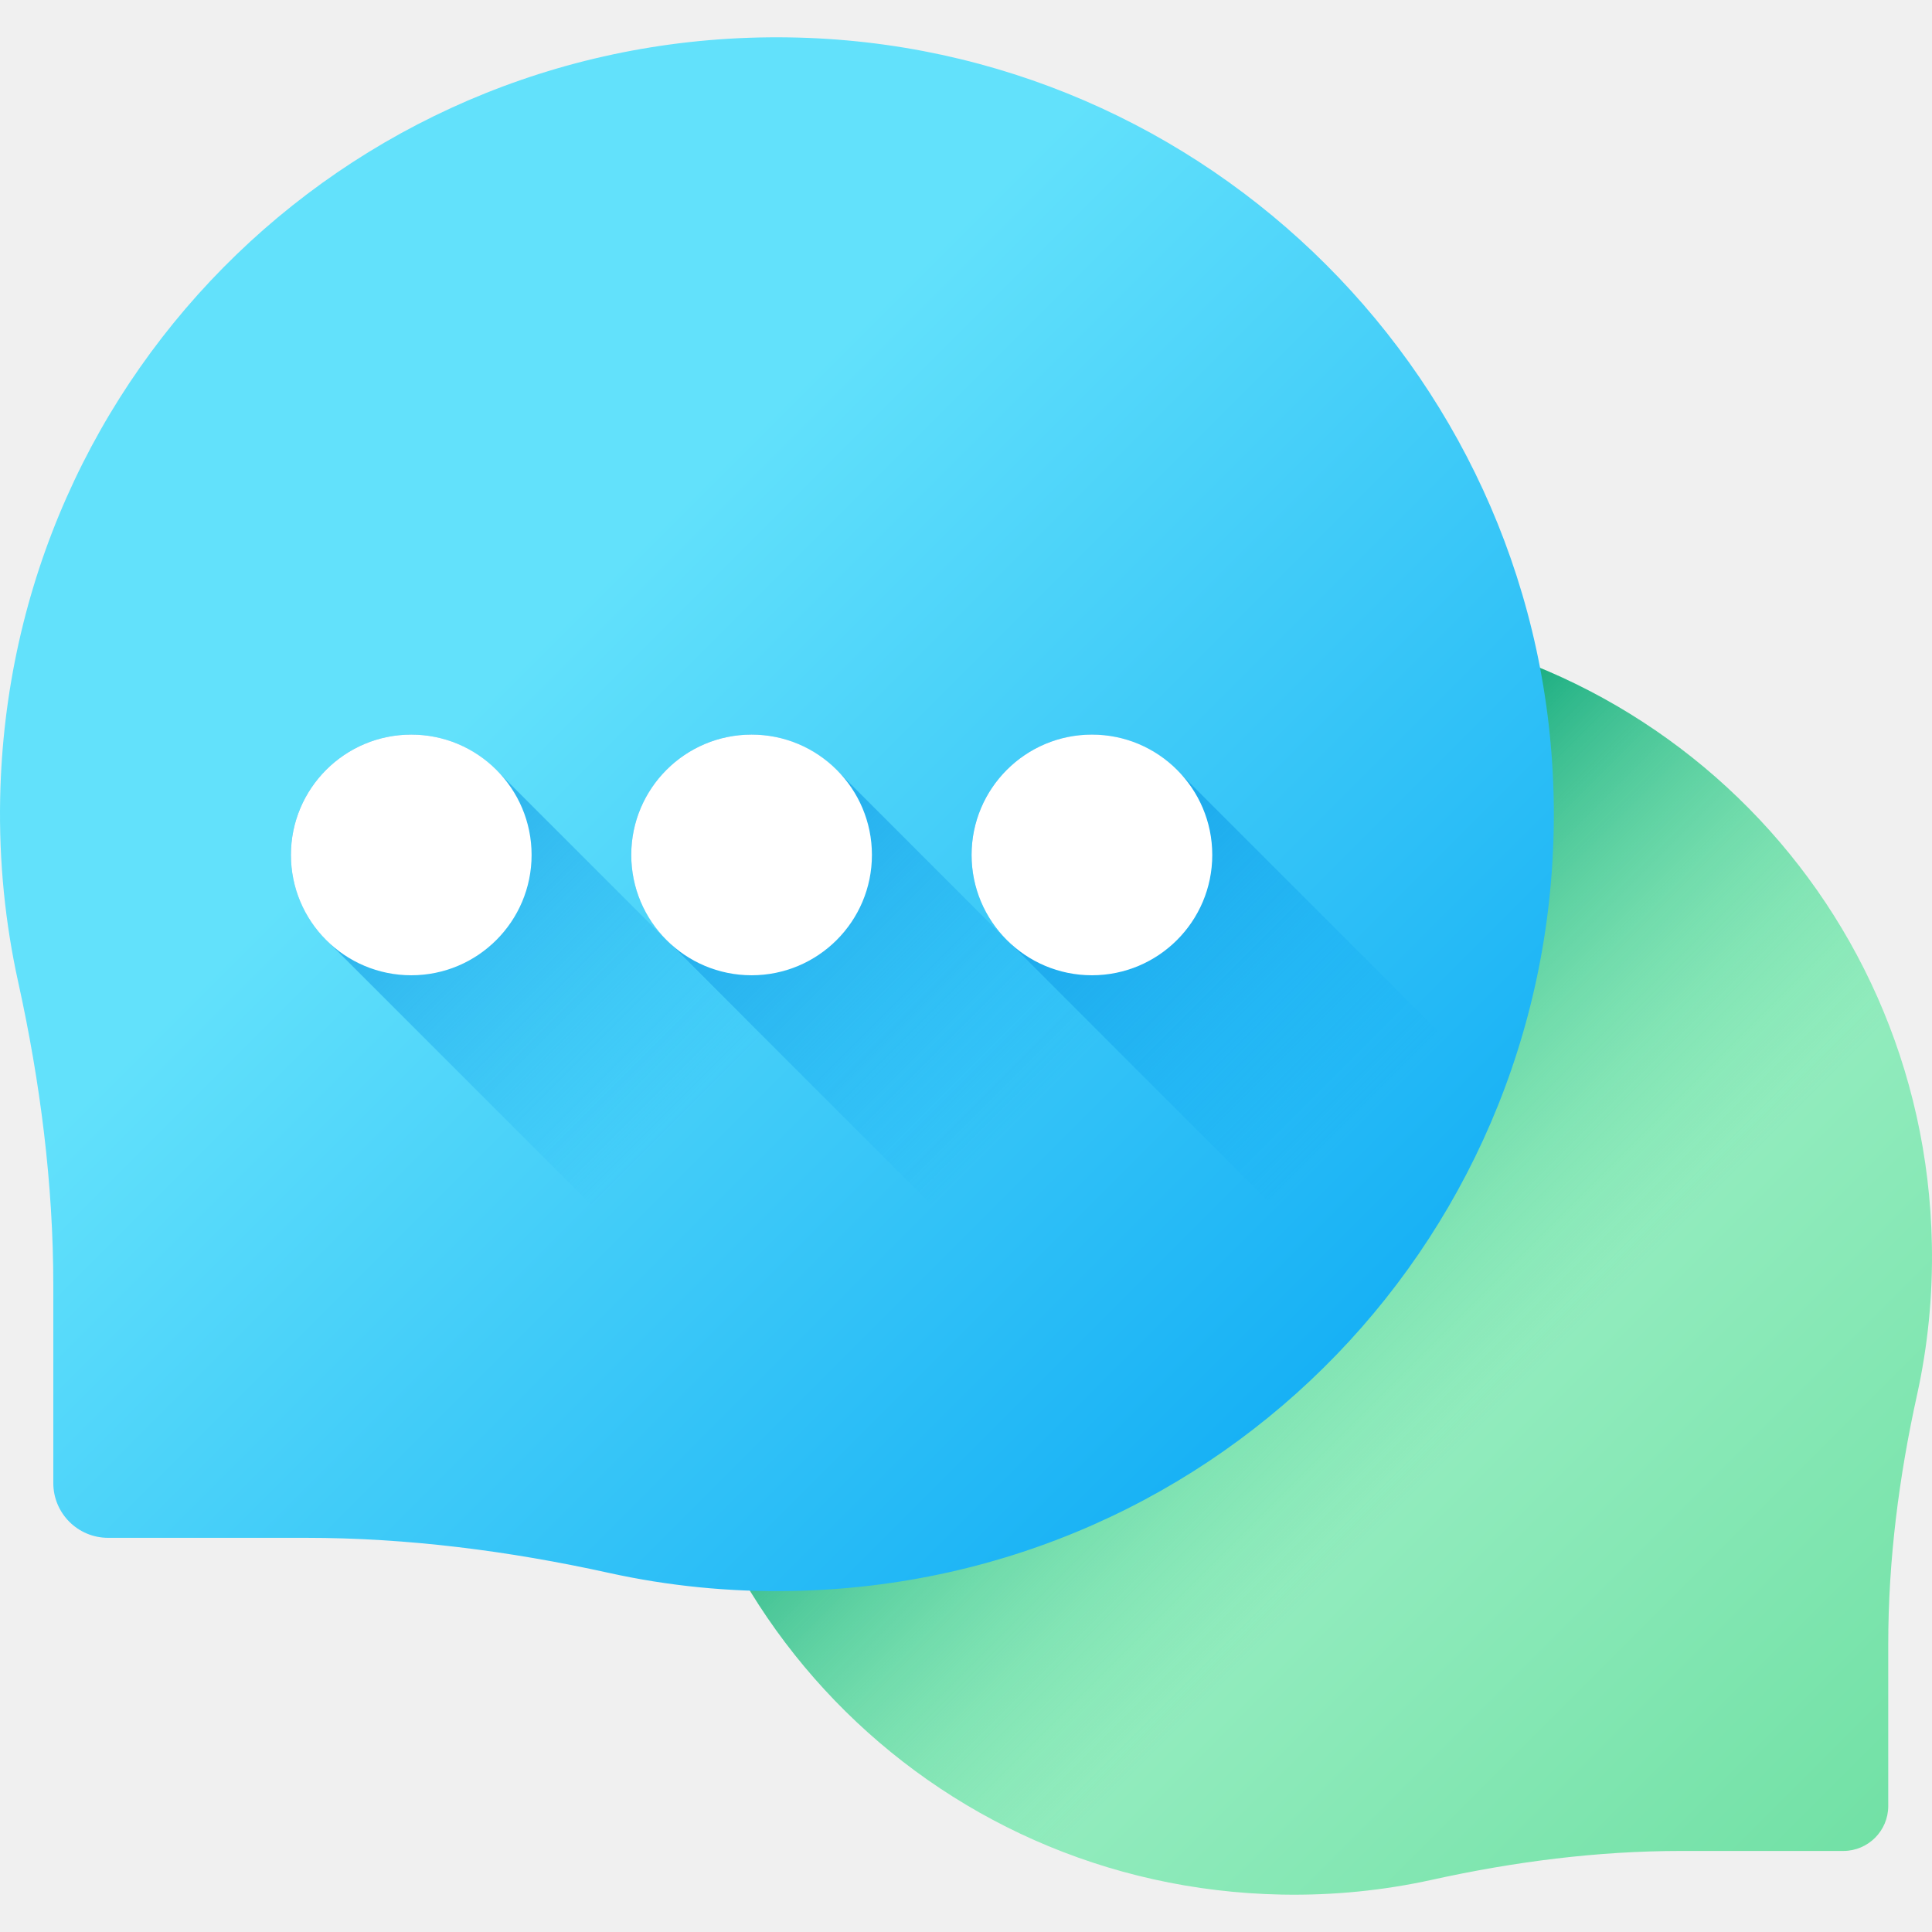
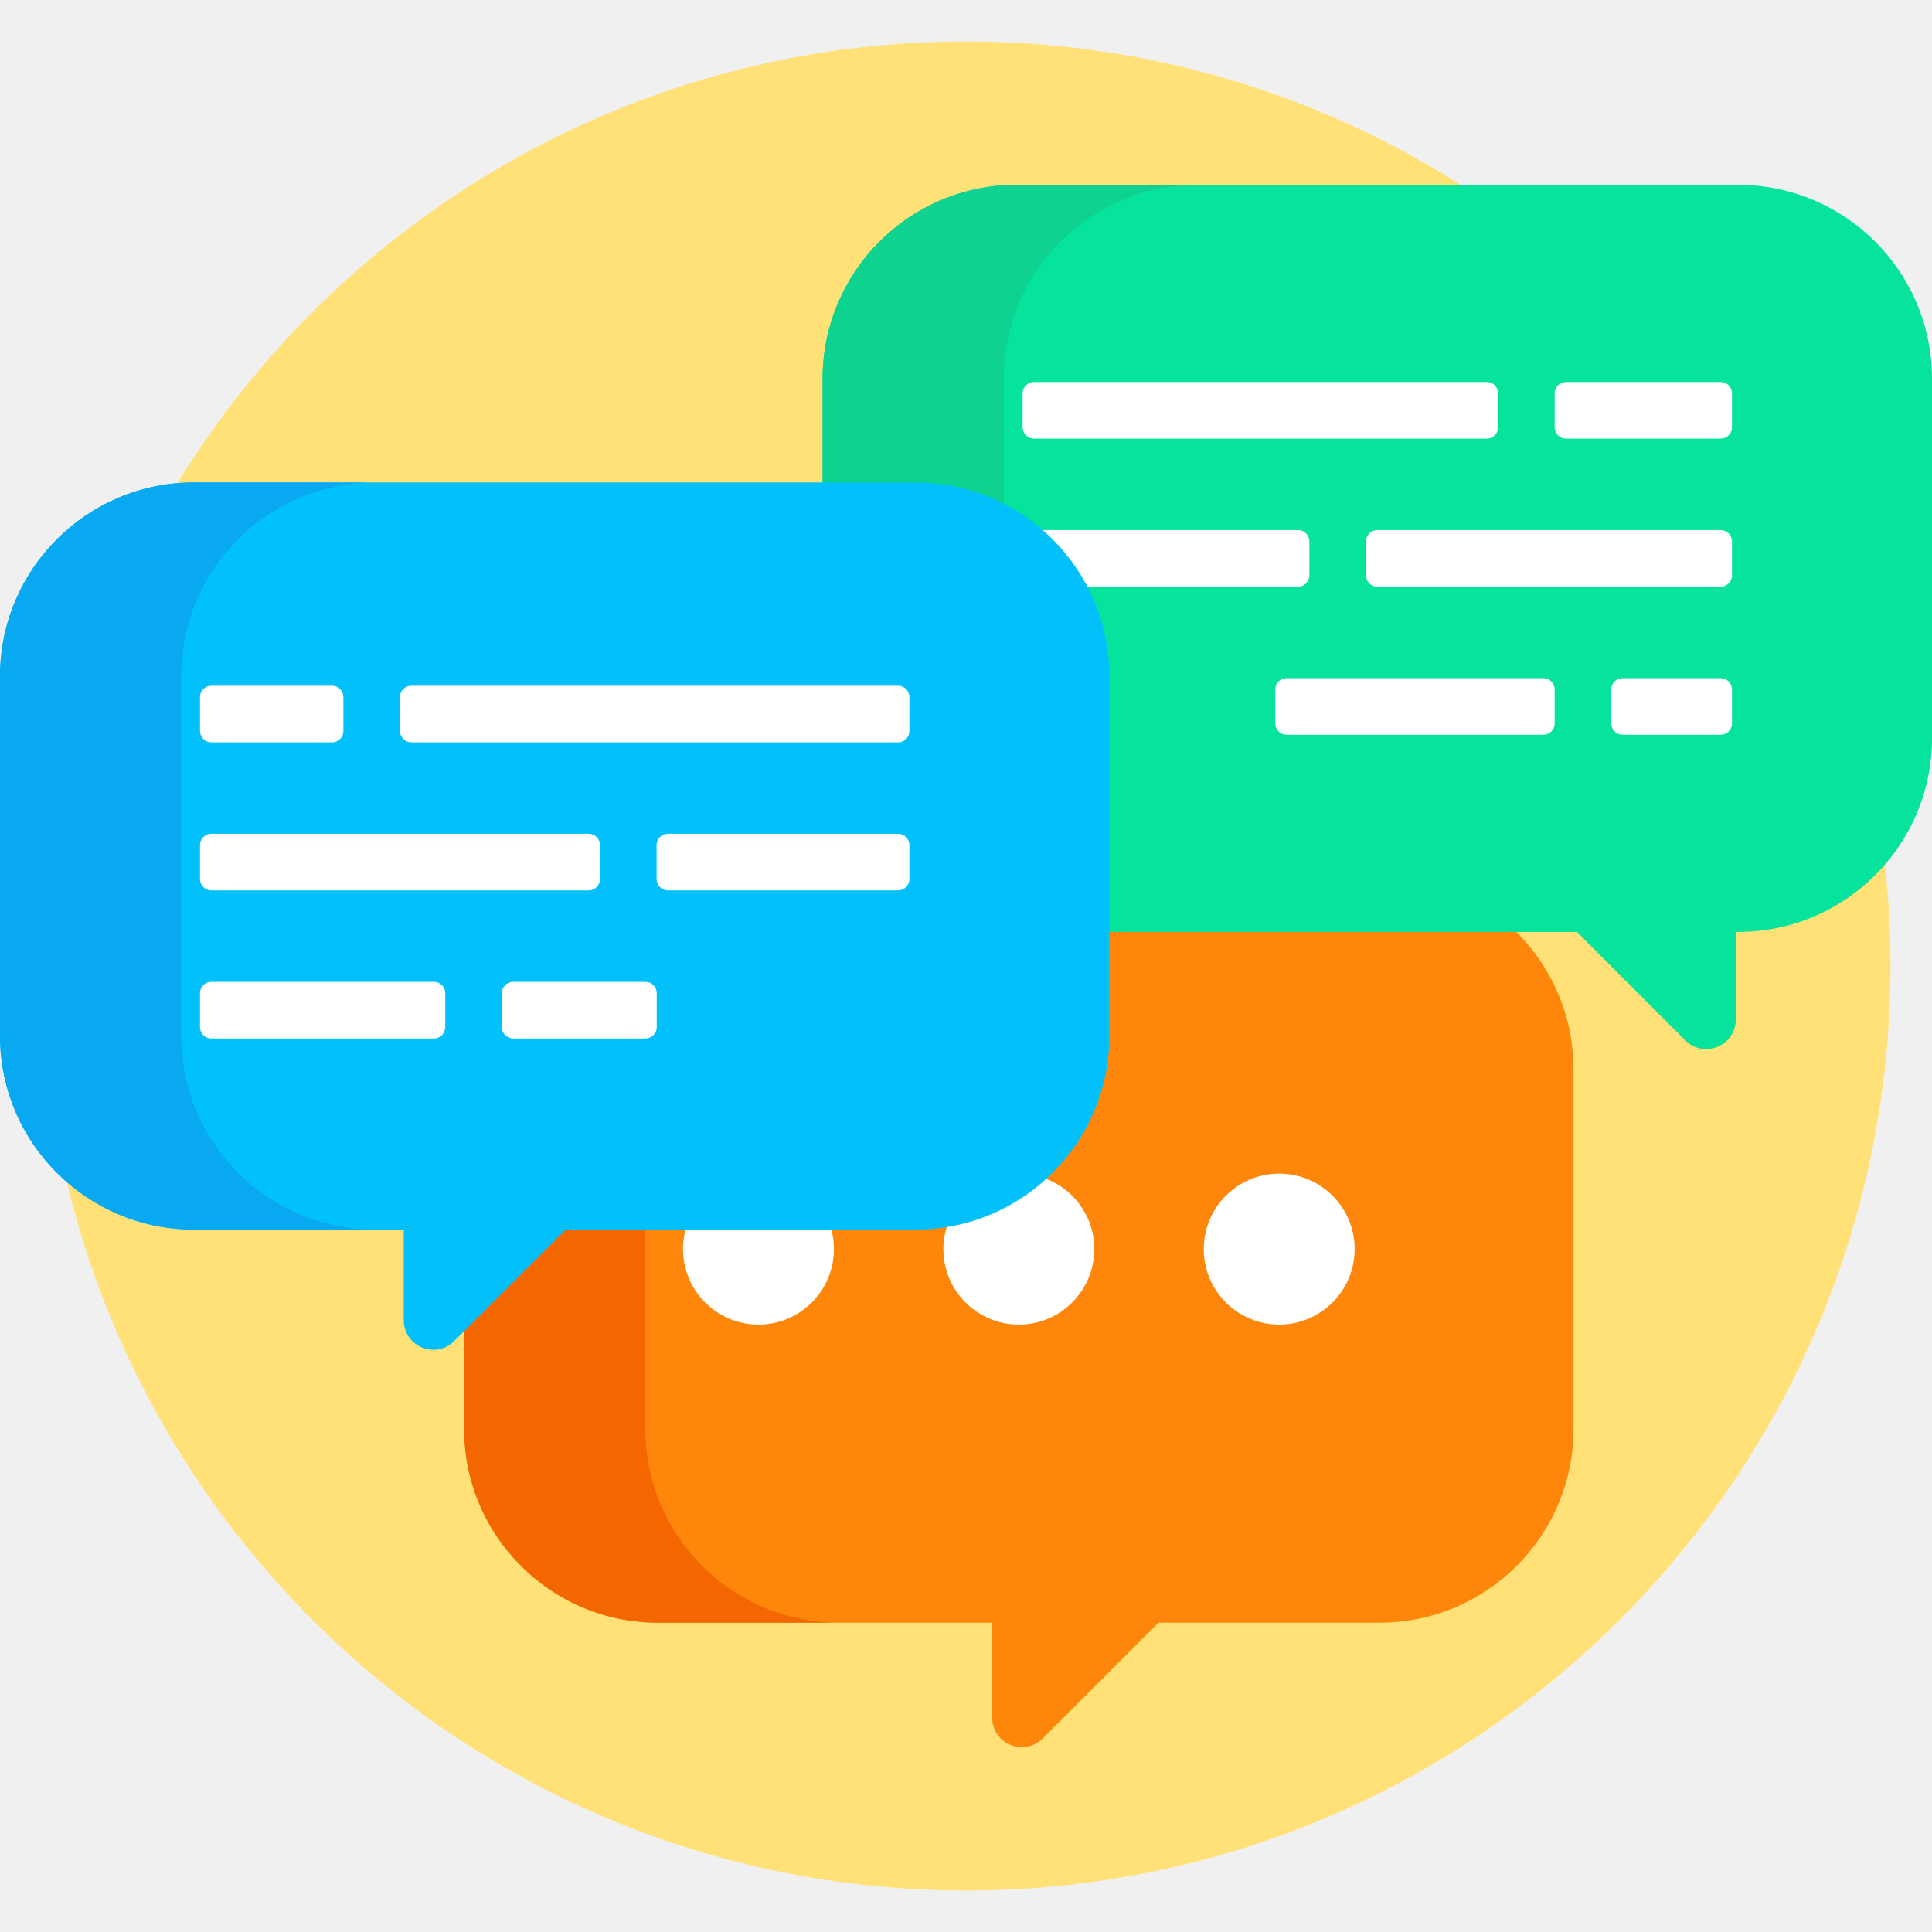
- <svg xmlns="http://www.w3.org/2000/svg" version="1.1" width="512" height="512" x="0" y="0" viewBox="0 0 512.001 512.001" style="enable-background:new 0 0 512 512" xml:space="preserve" class="">
+ <svg xmlns="http://www.w3.org/2000/svg" version="1.1" width="512" height="512" x="0" y="0" viewBox="0 0 512 512" style="enable-background:new 0 0 512 512" xml:space="preserve" class="">
  <g>
-     <linearGradient id="a" x1="307.491" x2="554.651" y1="216.705" y2="-30.455" gradientTransform="matrix(1.0039 0 0 -1.0039 .192 516.56)" gradientUnits="userSpaceOnUse">
-       <stop offset="0" style="stop-color:#A7F3CE" stop-color="#a7f3ce" />
-       <stop offset="1" style="stop-color:#61DB99" stop-color="#61db99" />
-     </linearGradient>
-     <path d="M340.366 164.133c93.488-1.428 169.792 72.153 171.602 165.634.266 13.725-1.106 27.084-3.932 39.898-4.786 21.697-7.631 43.776-7.631 65.995v42.948c0 6.58-5.334 11.914-11.914 11.914h-42.948c-22.219 0-44.298 2.845-65.995 7.631-12.813 2.826-26.172 4.198-39.897 3.932-93.48-1.809-167.061-78.111-165.635-171.597 1.391-91.25 75.101-164.961 166.35-166.355z" style="fill:url(#a);" fill="" />
-     <linearGradient id="b" x1="388.399" x2="283.418" y1="135.803" y2="240.773" gradientTransform="matrix(1.0039 0 0 -1.0039 .192 516.56)" gradientUnits="userSpaceOnUse">
-       <stop offset="0" style="stop-color:#61DB99;stop-opacity:0" stop-color="#61db99;stop-opacity:0" />
-       <stop offset="1" style="stop-color:#009E74" stop-color="#009e74" />
-     </linearGradient>
-     <path d="M340.366 164.133c93.488-1.428 169.792 72.153 171.602 165.634.266 13.725-1.106 27.084-3.932 39.898-4.786 21.697-7.631 43.776-7.631 65.995v42.948c0 6.58-5.334 11.914-11.914 11.914h-42.948c-22.219 0-44.298 2.845-65.995 7.631-12.813 2.826-26.172 4.198-39.897 3.932-93.48-1.809-167.061-78.111-165.635-171.597 1.391-91.25 75.101-164.961 166.35-166.355z" style="fill:url(#b);" fill="" />
-     <linearGradient id="c" x1="129.97" x2="390.92" y1="332.774" y2="71.824" gradientTransform="matrix(1.0039 0 0 -1.0039 .192 516.56)" gradientUnits="userSpaceOnUse">
-       <stop offset="0" style="stop-color:#62E1FB" stop-color="#62e1fb" />
-       <stop offset="1" style="stop-color:#00A2F3" stop-color="#00a2f3" />
-     </linearGradient>
-     <path d="M209.098 9.909C95.204 8.169 2.245 97.81.039 211.696c-.323 16.719 1.348 32.996 4.792 48.606 5.83 26.432 9.296 53.331 9.296 80.4v52.322c0 8.016 6.498 14.515 14.515 14.515h52.322c27.068 0 53.967 3.466 80.4 9.296 15.61 3.443 31.886 5.115 48.605 4.791 113.884-2.205 203.525-95.161 201.789-209.053-1.696-111.167-91.494-200.967-202.66-202.664z" style="fill:url(#c);" fill="" />
-     <linearGradient id="d" x1="179.038" x2="41.644" y1="218.193" y2="355.583" gradientTransform="matrix(1.0039 0 0 -1.0039 .192 516.56)" gradientUnits="userSpaceOnUse">
-       <stop offset="0" style="stop-color:#00A2F3;stop-opacity:0" stop-color="#00a2f3;stop-opacity:0" />
-       <stop offset="1" style="stop-color:#0075CD" stop-color="#0075cd" />
-     </linearGradient>
-     <path d="M132.193 204.739c-5.816-6.18-14.048-10.061-23.206-10.061-17.613 0-31.891 14.278-31.891 31.891 0 9.157 3.88 17.389 10.061 23.206l68.794 68.794c5.817 6.18 14.049 10.061 23.206 10.061 17.613 0 31.891-14.278 31.891-31.891 0-9.157-3.881-17.389-10.061-23.206l-68.794-68.794z" style="fill:url(#d);" fill="" />
-     <circle cx="108.986" cy="226.565" r="31.891" style="" fill="#ffffff" data-original="#ffffff" class="" />
-     <linearGradient id="e" x1="268.872" x2="131.482" y1="218.196" y2="355.586" gradientTransform="matrix(1.0039 0 0 -1.0039 .192 516.56)" gradientUnits="userSpaceOnUse">
-       <stop offset="0" style="stop-color:#00A2F3;stop-opacity:0" stop-color="#00a2f3;stop-opacity:0" />
-       <stop offset="1" style="stop-color:#0075CD" stop-color="#0075cd" />
-     </linearGradient>
-     <path d="M222.383 204.739c-5.816-6.18-14.048-10.061-23.206-10.061-17.613 0-31.891 14.278-31.891 31.891 0 9.157 3.88 17.389 10.061 23.206l68.794 68.794c5.817 6.18 14.049 10.061 23.206 10.061 17.613 0 31.891-14.278 31.891-31.891 0-9.157-3.881-17.389-10.061-23.206l-68.794-68.794z" style="fill:url(#e);" fill="" />
-     <circle cx="199.178" cy="226.565" r="31.891" style="" fill="#ffffff" data-original="#ffffff" class="" />
-     <linearGradient id="f" x1="358.71" x2="221.32" y1="218.195" y2="355.584" gradientTransform="matrix(1.0039 0 0 -1.0039 .192 516.56)" gradientUnits="userSpaceOnUse">
-       <stop offset="0" style="stop-color:#00A2F3;stop-opacity:0" stop-color="#00a2f3;stop-opacity:0" />
-       <stop offset="1" style="stop-color:#0075CD" stop-color="#0075cd" />
-     </linearGradient>
-     <path d="M312.572 204.739c-5.816-6.18-14.048-10.061-23.206-10.061-17.613 0-31.891 14.278-31.891 31.891 0 9.157 3.881 17.389 10.061 23.206l68.794 68.794c5.817 6.18 14.049 10.061 23.206 10.061 17.613 0 31.891-14.278 31.891-31.891 0-9.157-3.881-17.389-10.061-23.206l-68.794-68.794z" style="fill:url(#f);" fill="" />
-     <circle cx="289.371" cy="226.565" r="31.891" style="" fill="#ffffff" data-original="#ffffff" class="" />
+     <circle cx="256" cy="256" r="245" fill="#ffe177" opacity="1" data-original="#ffe177" class="" />
+     <path fill="#fe860a" d="M400.79 245.977H293v28.479c0 27.792-22.61 50.401-50.401 50.401h-93.1L123 351.356v27.266c0 28.388 23.013 51.401 51.401 51.401h88.537v25.151c0 6.978 8.437 10.473 13.372 5.539l30.69-30.69h58.599c28.388 0 51.401-23.013 51.401-51.401v-95.198c0-14.768-6.237-28.071-16.21-37.447z" opacity="1" data-original="#fe860a" class="" />
+     <path fill="#f46700" d="M171 378.622v-53.764h-21.501L123 351.356v27.266c0 28.388 23.013 51.401 51.401 51.401h48c-28.388 0-51.401-23.013-51.401-51.401z" opacity="1" data-original="#f46700" />
+     <path fill="#ffffff" d="M181.979 324.857a19.947 19.947 0 0 0-.979 6.166c0 11.046 8.954 20 20 20s20-8.954 20-20c0-2.153-.349-4.222-.979-6.166zM276.174 312.005c-6.877 6.155-15.447 10.446-24.917 12.093a19.913 19.913 0 0 0-1.257 6.925c0 11.046 8.954 20 20 20s20-8.954 20-20c0-8.89-5.804-16.415-13.826-19.018z" opacity="1" data-original="#ffffff" class="" />
+     <circle cx="339" cy="331.023" r="20" fill="#ffffff" opacity="1" data-original="#ffffff" class="" />
+     <path fill="#05e39c" d="M460.599 48.977H269.401C241.013 48.977 218 71.99 218 100.378v28.479h24.599c27.791 0 50.401 22.61 50.401 50.401v67.718h124.893l28.736 28.736c4.934 4.934 13.372 1.44 13.372-5.539v-23.197h.599c28.388 0 51.401-23.013 51.401-51.401v-95.198c-.001-28.387-23.014-51.4-51.402-51.4z" opacity="1" data-original="#05e39c" class="" />
+     <path fill="#0ed290" d="M242.599 128.857A50.066 50.066 0 0 1 266 134.64v-34.262c0-28.388 23.013-51.401 51.401-51.401h-48C241.013 48.977 218 71.99 218 100.378v28.479z" opacity="1" data-original="#0ed290" />
+     <g fill="#fff">
+       <path d="M394 101.237H274a3 3 0 0 0-3 3v9a3 3 0 0 0 3 3h120a3 3 0 0 0 3-3v-9a3 3 0 0 0-3-3zM412 104.237v9a3 3 0 0 0 3 3h41a3 3 0 0 0 3-3v-9a3 3 0 0 0-3-3h-41a3 3 0 0 0-3 3zM344 140.477h-69.249a50.75 50.75 0 0 1 12.271 15H344a3 3 0 0 0 3-3v-9a3 3 0 0 0-3-3zM362 143.477v9a3 3 0 0 0 3 3h91a3 3 0 0 0 3-3v-9a3 3 0 0 0-3-3h-91a3 3 0 0 0-3 3zM409 179.718h-68.04a3 3 0 0 0-3 3v9a3 3 0 0 0 3 3H409a3 3 0 0 0 3-3v-9a3 3 0 0 0-3-3zM427 182.718v9a3 3 0 0 0 3 3h26a3 3 0 0 0 3-3v-9a3 3 0 0 0-3-3h-26a3 3 0 0 0-3 3z" fill="#ffffff" opacity="1" data-original="#ffffff" class="" />
+     </g>
+     <path fill="#01c0fa" d="M242.599 127.857H51.401C23.013 127.857 0 150.87 0 179.259v95.198c0 28.388 23.013 51.401 51.401 51.401H107v24.003c0 6.979 8.437 10.473 13.372 5.539l29.541-29.541h92.686c28.388 0 51.401-23.013 51.401-51.401V179.26c0-28.39-23.013-51.403-51.401-51.403z" opacity="1" data-original="#01c0fa" class="" />
+     <path fill="#08a9f1" d="M48 274.456v-95.198c0-28.388 23.013-51.401 51.401-51.401h-48C23.013 127.857 0 150.87 0 179.259v95.198c0 28.388 23.013 51.401 51.401 51.401h48C71.013 325.857 48 302.844 48 274.456z" opacity="1" data-original="#08a9f1" />
+     <g fill="#fff">
+       <path d="M88 181.728H56a3 3 0 0 0-3 3v9a3 3 0 0 0 3 3h32a3 3 0 0 0 3-3v-9a3 3 0 0 0-3-3zM106 184.728v9a3 3 0 0 0 3 3h129a3 3 0 0 0 3-3v-9a3 3 0 0 0-3-3H109a3 3 0 0 0-3 3zM156 220.968H56a3 3 0 0 0-3 3v9a3 3 0 0 0 3 3h100a3 3 0 0 0 3-3v-9a3 3 0 0 0-3-3zM174 223.968v9a3 3 0 0 0 3 3h61a3 3 0 0 0 3-3v-9a3 3 0 0 0-3-3h-61a3 3 0 0 0-3 3zM115 260.208H56a3 3 0 0 0-3 3v9a3 3 0 0 0 3 3h59a3 3 0 0 0 3-3v-9a3 3 0 0 0-3-3zM133 263.208v9a3 3 0 0 0 3 3h35.04a3 3 0 0 0 3-3v-9a3 3 0 0 0-3-3H136a3 3 0 0 0-3 3z" fill="#ffffff" opacity="1" data-original="#ffffff" class="" />
+     </g>
  </g>
</svg>
